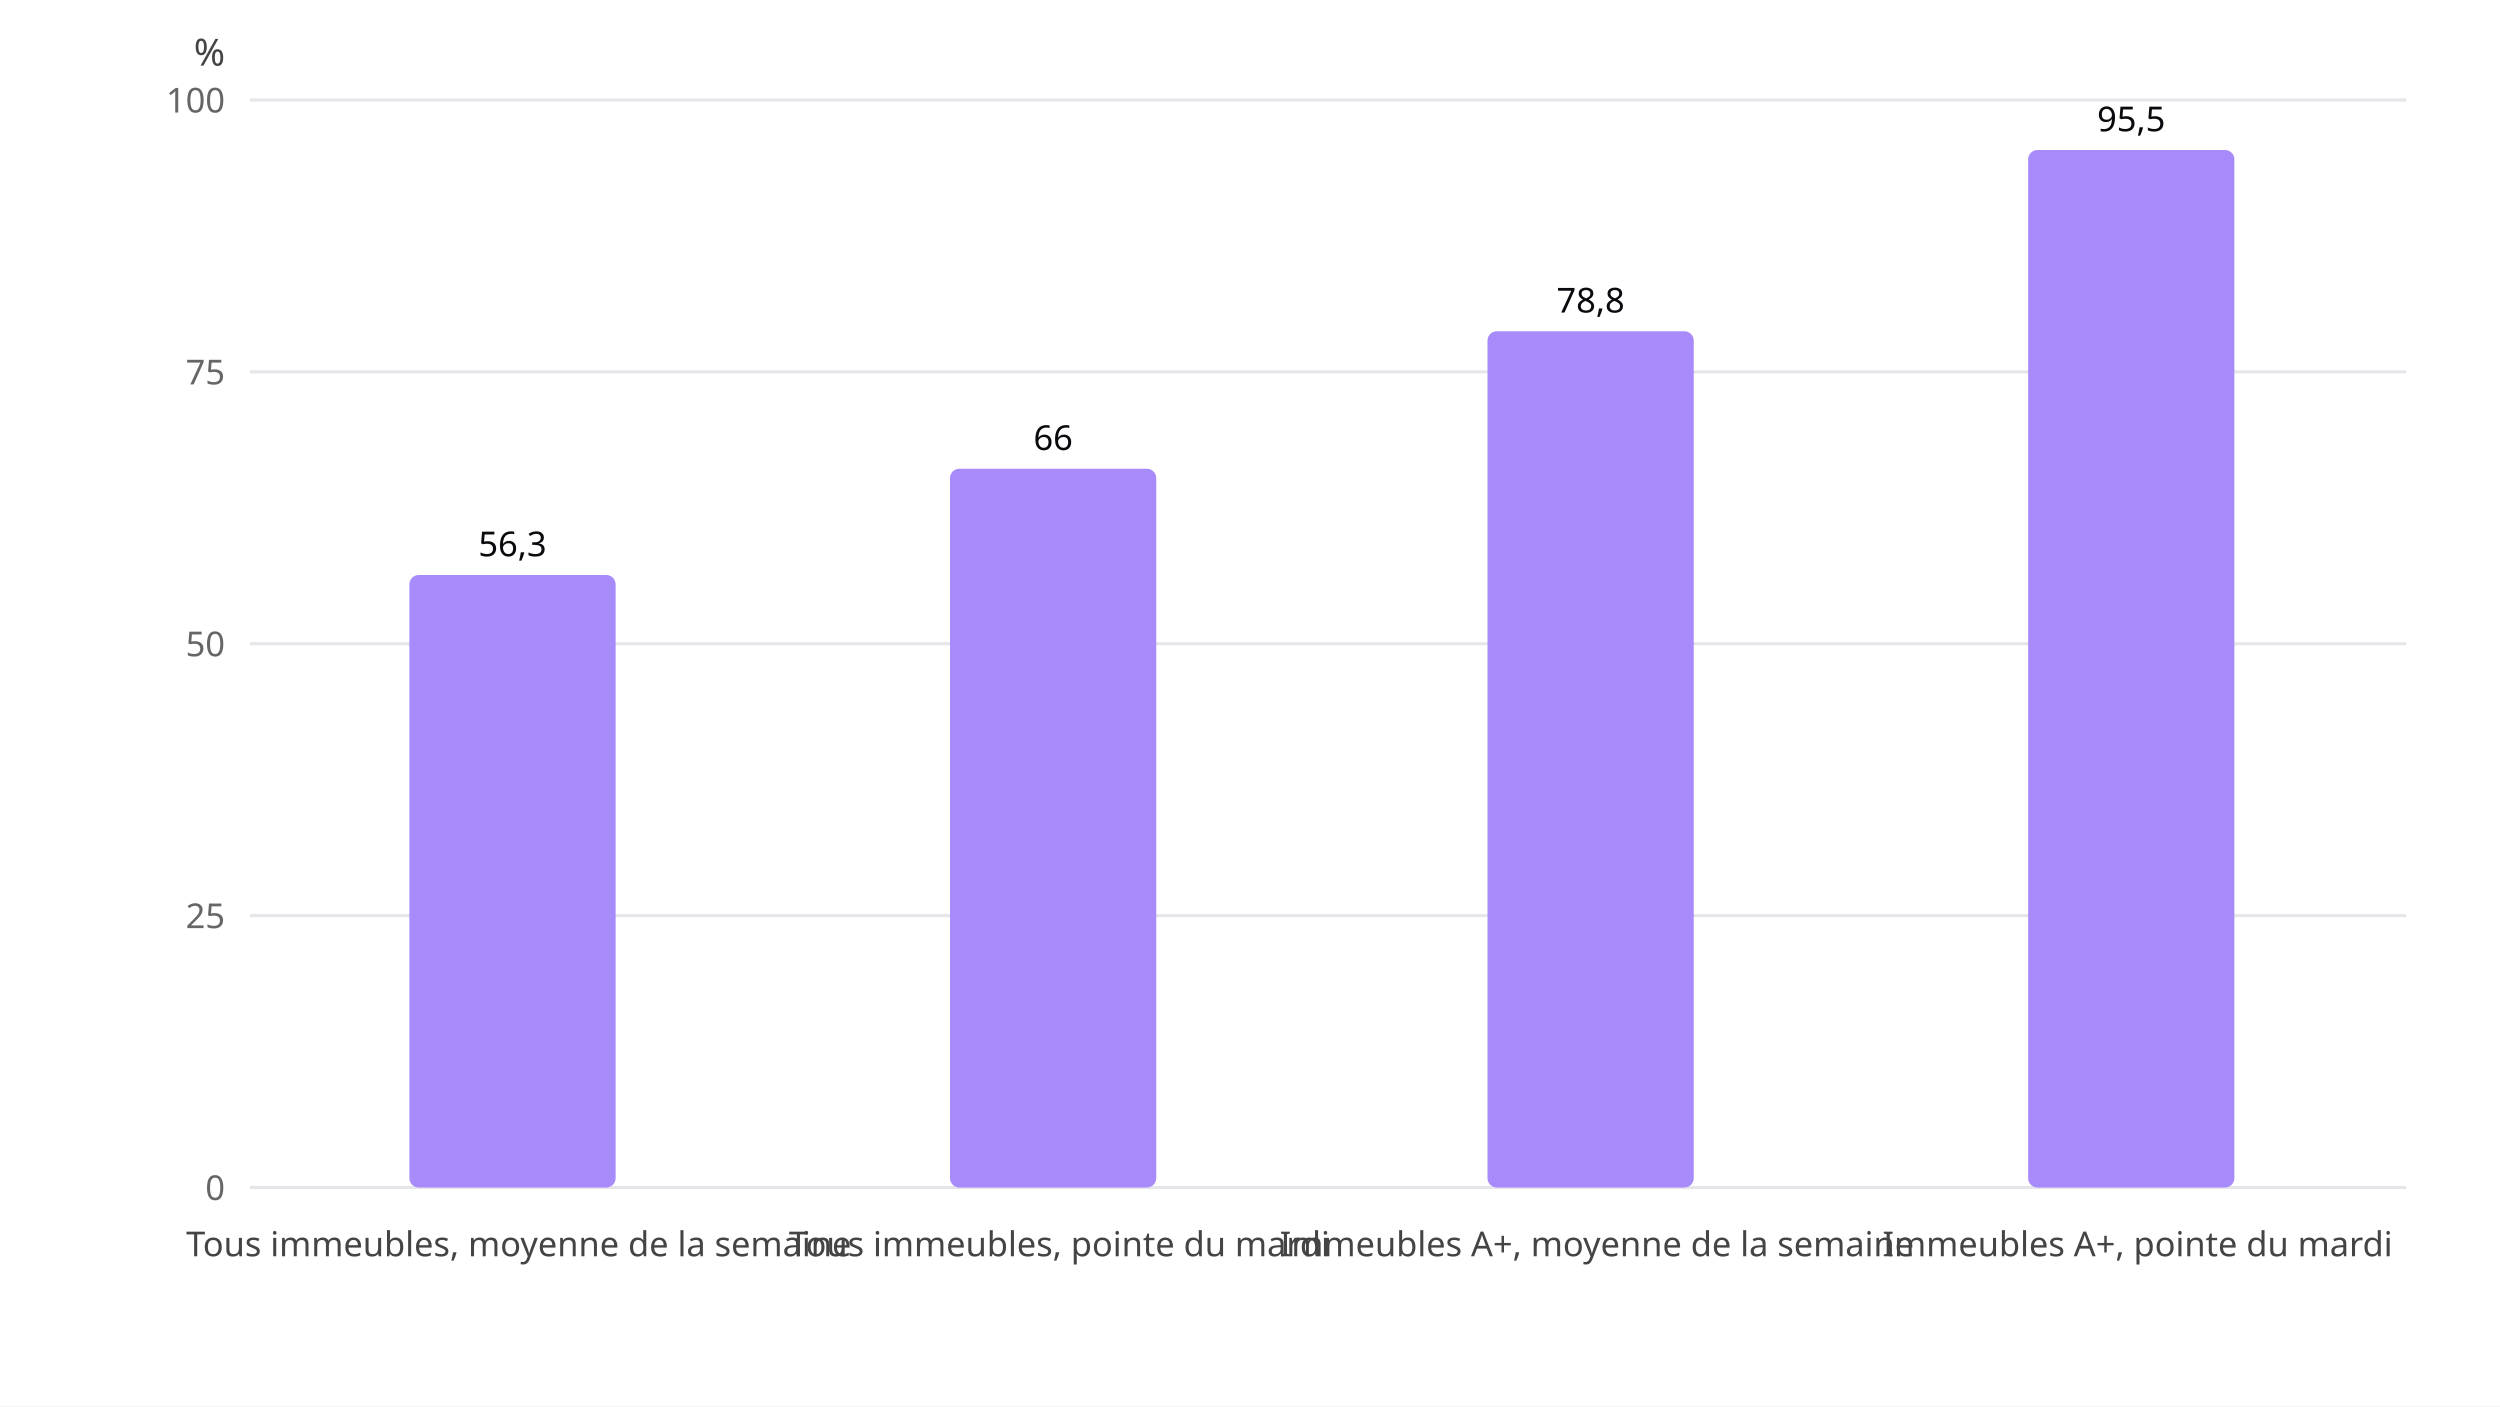
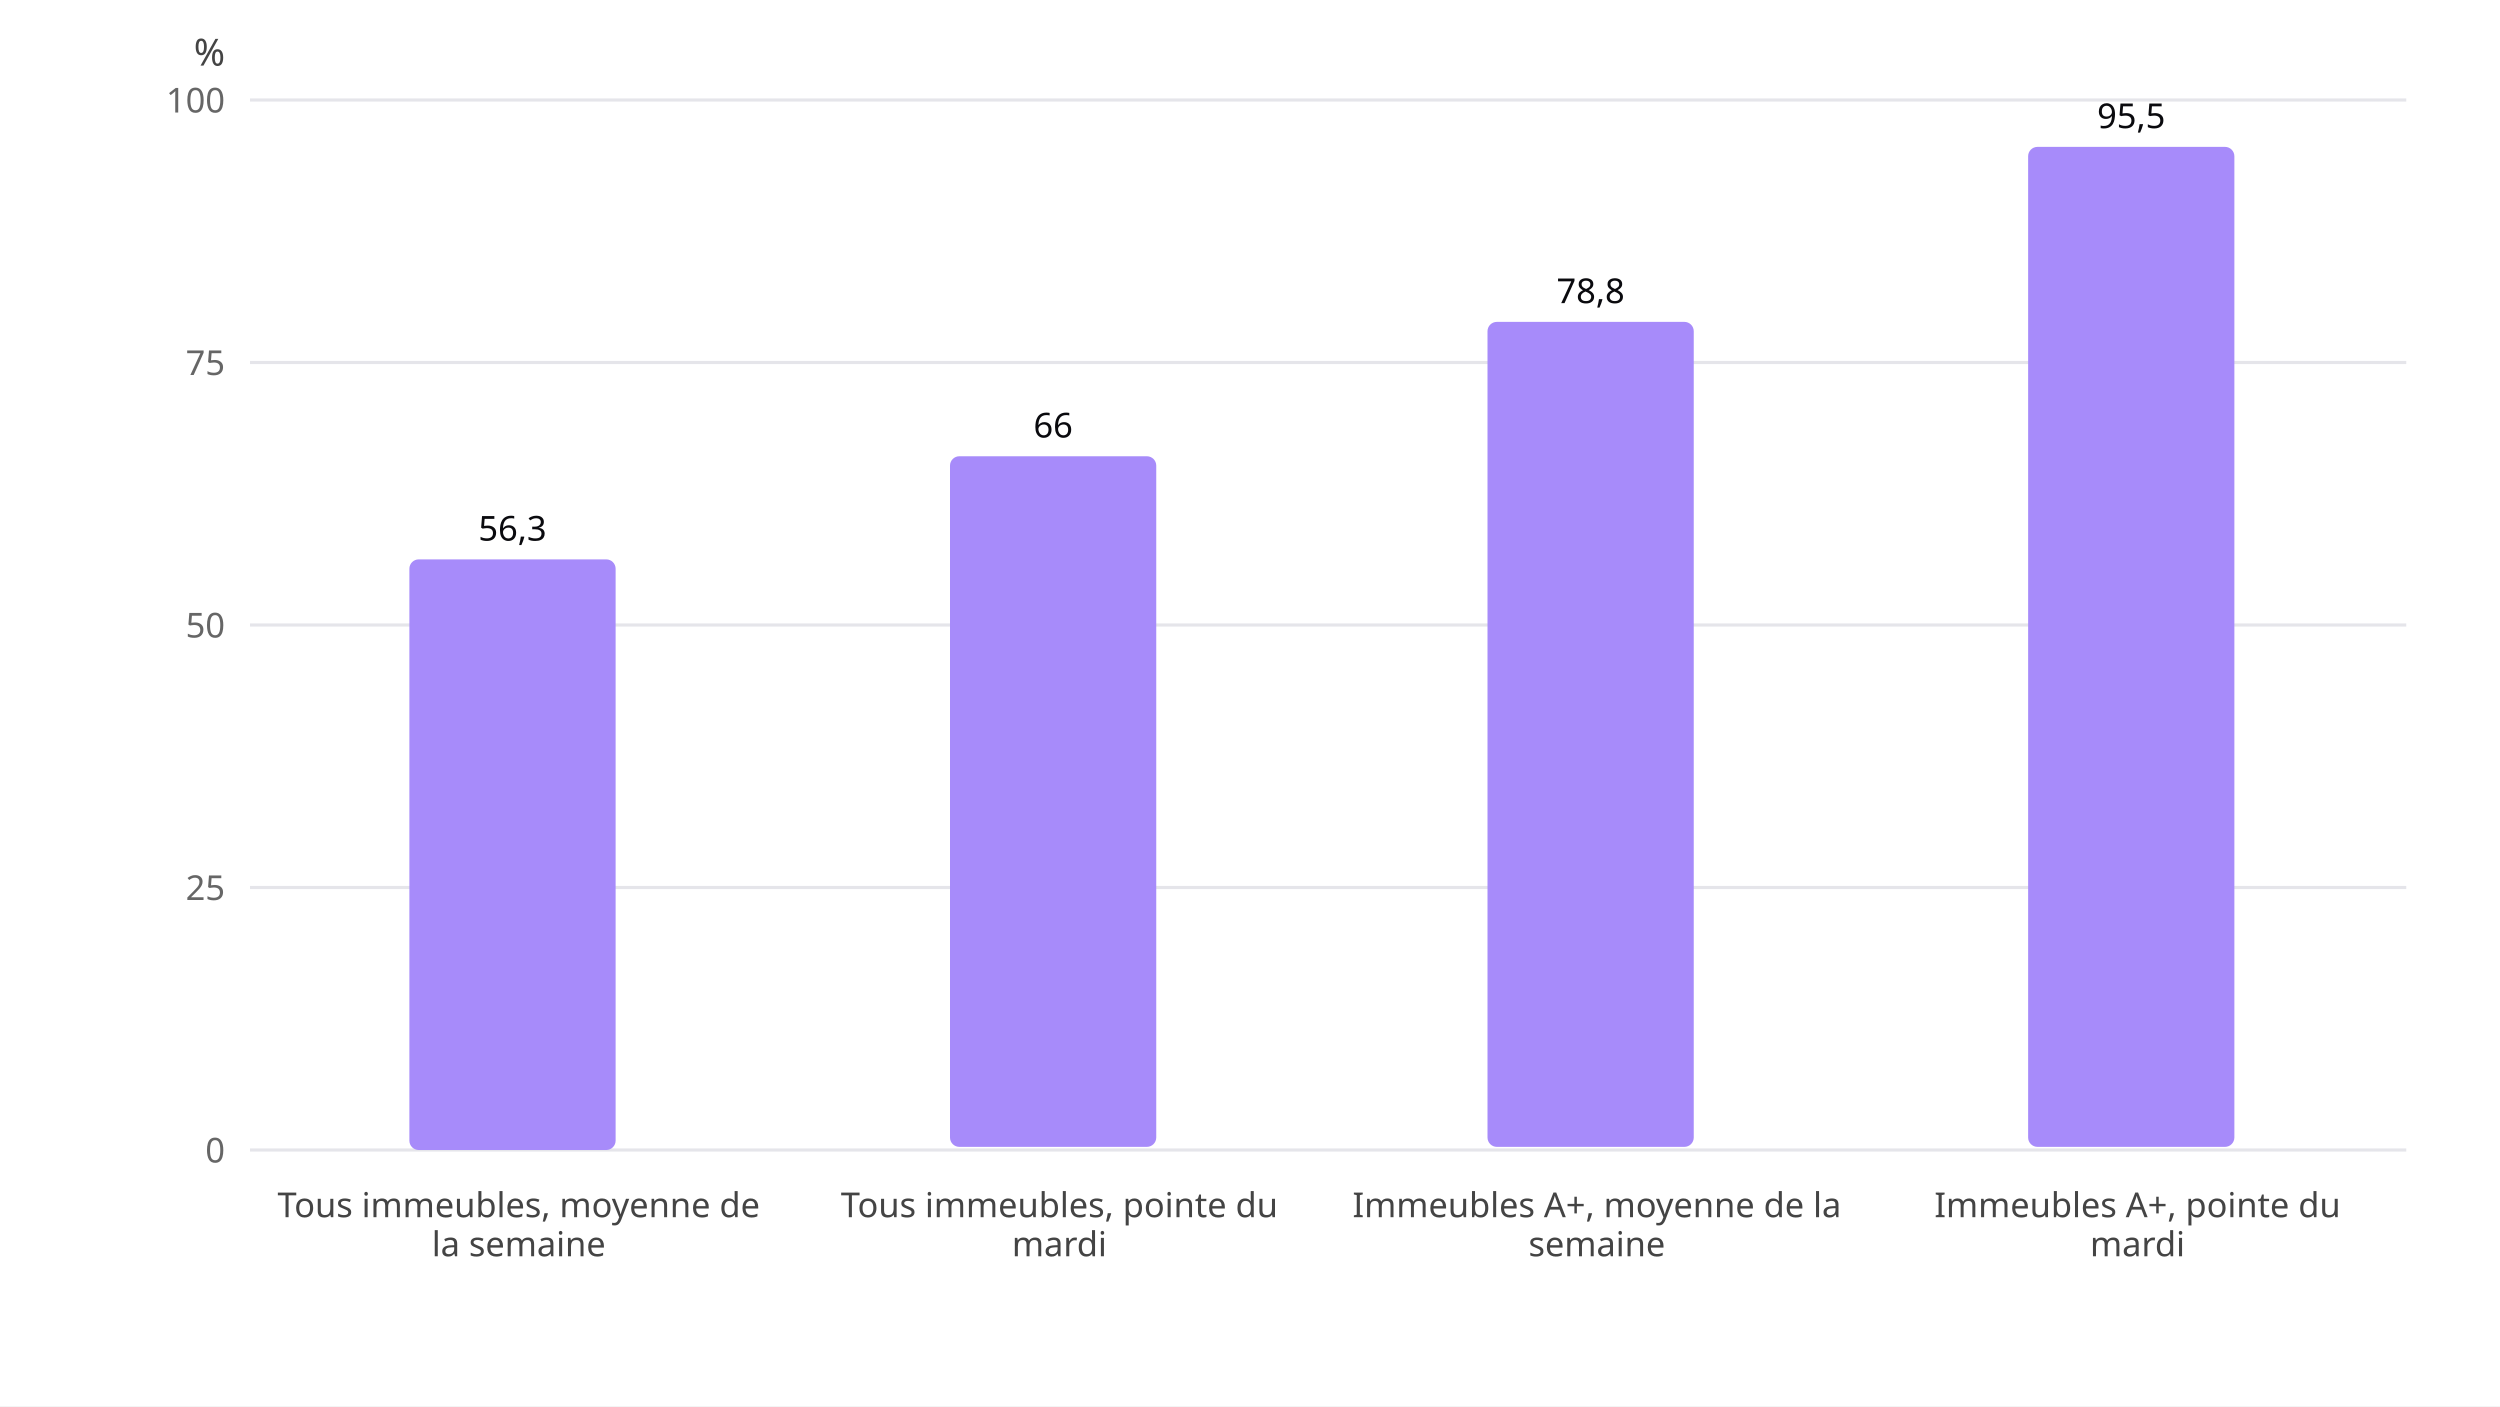
<svg xmlns="http://www.w3.org/2000/svg" viewBox="0 0 800 450" font-family="ui-sans-serif, system-ui">
  <rect width="800" height="450" fill="#ffffff" />
-   <line x1="80" y1="380" x2="770" y2="380" stroke="#e5e5ea" stroke-width="1" />
-   <text x="72" y="384" text-anchor="end" fill="#666" font-size="11" font-family="ui-monospace">0</text>
-   <line x1="80" y1="293" x2="770" y2="293" stroke="#e5e5ea" stroke-width="1" />
-   <text x="72" y="297" text-anchor="end" fill="#666" font-size="11" font-family="ui-monospace">25</text>
-   <line x1="80" y1="206" x2="770" y2="206" stroke="#e5e5ea" stroke-width="1" />
-   <text x="72" y="210" text-anchor="end" fill="#666" font-size="11" font-family="ui-monospace">50</text>
-   <line x1="80" y1="119" x2="770" y2="119" stroke="#e5e5ea" stroke-width="1" />
-   <text x="72" y="123" text-anchor="end" fill="#666" font-size="11" font-family="ui-monospace">75</text>
+   <line x1="80" y1="368" x2="770" y2="368" stroke="#e5e5ea" stroke-width="1" />
+   <text x="72" y="372" text-anchor="end" fill="#666" font-size="11" font-family="ui-monospace">0</text>
+   <line x1="80" y1="284" x2="770" y2="284" stroke="#e5e5ea" stroke-width="1" />
+   <text x="72" y="288" text-anchor="end" fill="#666" font-size="11" font-family="ui-monospace">25</text>
+   <line x1="80" y1="200" x2="770" y2="200" stroke="#e5e5ea" stroke-width="1" />
+   <text x="72" y="204" text-anchor="end" fill="#666" font-size="11" font-family="ui-monospace">50</text>
+   <line x1="80" y1="116" x2="770" y2="116" stroke="#e5e5ea" stroke-width="1" />
+   <text x="72" y="120" text-anchor="end" fill="#666" font-size="11" font-family="ui-monospace">75</text>
  <line x1="80" y1="32" x2="770" y2="32" stroke="#e5e5ea" stroke-width="1" />
  <text x="72" y="36" text-anchor="end" fill="#666" font-size="11" font-family="ui-monospace">100</text>
  <text x="72" y="21" text-anchor="end" fill="#444" font-size="12" font-family="ui-monospace">%</text>
-   <rect x="131" y="184" width="66" height="196" fill="#a78bfa" rx="3" />
-   <text x="164" y="178" text-anchor="middle" fill="#0a0a0e" font-size="11" font-family="ui-monospace">56,3</text>
-   <text x="166" y="402" text-anchor="middle" fill="#444" font-size="11">Tous immeubles, moyenne de la semaine</text>
-   <rect x="304" y="150" width="66" height="230" fill="#a78bfa" rx="3" />
-   <text x="337" y="144" text-anchor="middle" fill="#0a0a0e" font-size="11" font-family="ui-monospace">66</text>
-   <text x="339" y="402" text-anchor="middle" fill="#444" font-size="11">Tous immeubles, pointe du mardi</text>
-   <rect x="476" y="106" width="66" height="274" fill="#a78bfa" rx="3" />
-   <text x="509" y="100" text-anchor="middle" fill="#0a0a0e" font-size="11" font-family="ui-monospace">78,8</text>
-   <text x="511" y="402" text-anchor="middle" fill="#444" font-size="11">Immeubles A+, moyenne de la semaine</text>
-   <rect x="649" y="48" width="66" height="332" fill="#a78bfa" rx="3" />
-   <text x="682" y="42" text-anchor="middle" fill="#0a0a0e" font-size="11" font-family="ui-monospace">95,5</text>
-   <text x="684" y="402" text-anchor="middle" fill="#444" font-size="11">Immeubles A+, pointe du mardi</text>
+   <rect x="131" y="179" width="66" height="189" fill="#a78bfa" rx="3" />
+   <text x="164" y="173" text-anchor="middle" fill="#0a0a0e" font-size="11" font-family="ui-monospace">56,3</text>
+   <text data-axe="x" x="166" y="389.5" text-anchor="middle" fill="#444" font-size="11">Tous immeubles, moyenne de</text>
+   <text data-axe="x" x="166" y="402" text-anchor="middle" fill="#444" font-size="11">la semaine</text>
+   <rect x="304" y="146" width="66" height="221" fill="#a78bfa" rx="3" />
+   <text x="337" y="140" text-anchor="middle" fill="#0a0a0e" font-size="11" font-family="ui-monospace">66</text>
+   <text data-axe="x" x="339" y="389.5" text-anchor="middle" fill="#444" font-size="11">Tous immeubles, pointe du</text>
+   <text data-axe="x" x="339" y="402" text-anchor="middle" fill="#444" font-size="11">mardi</text>
+   <rect x="476" y="103" width="66" height="264" fill="#a78bfa" rx="3" />
+   <text x="509" y="97" text-anchor="middle" fill="#0a0a0e" font-size="11" font-family="ui-monospace">78,8</text>
+   <text data-axe="x" x="511" y="389.5" text-anchor="middle" fill="#444" font-size="11">Immeubles A+, moyenne de la</text>
+   <text data-axe="x" x="511" y="402" text-anchor="middle" fill="#444" font-size="11">semaine</text>
+   <rect x="649" y="47" width="66" height="320" fill="#a78bfa" rx="3" />
+   <text x="682" y="41" text-anchor="middle" fill="#0a0a0e" font-size="11" font-family="ui-monospace">95,5</text>
+   <text data-axe="x" x="684" y="389.5" text-anchor="middle" fill="#444" font-size="11">Immeubles A+, pointe du</text>
+   <text data-axe="x" x="684" y="402" text-anchor="middle" fill="#444" font-size="11">mardi</text>
</svg>
